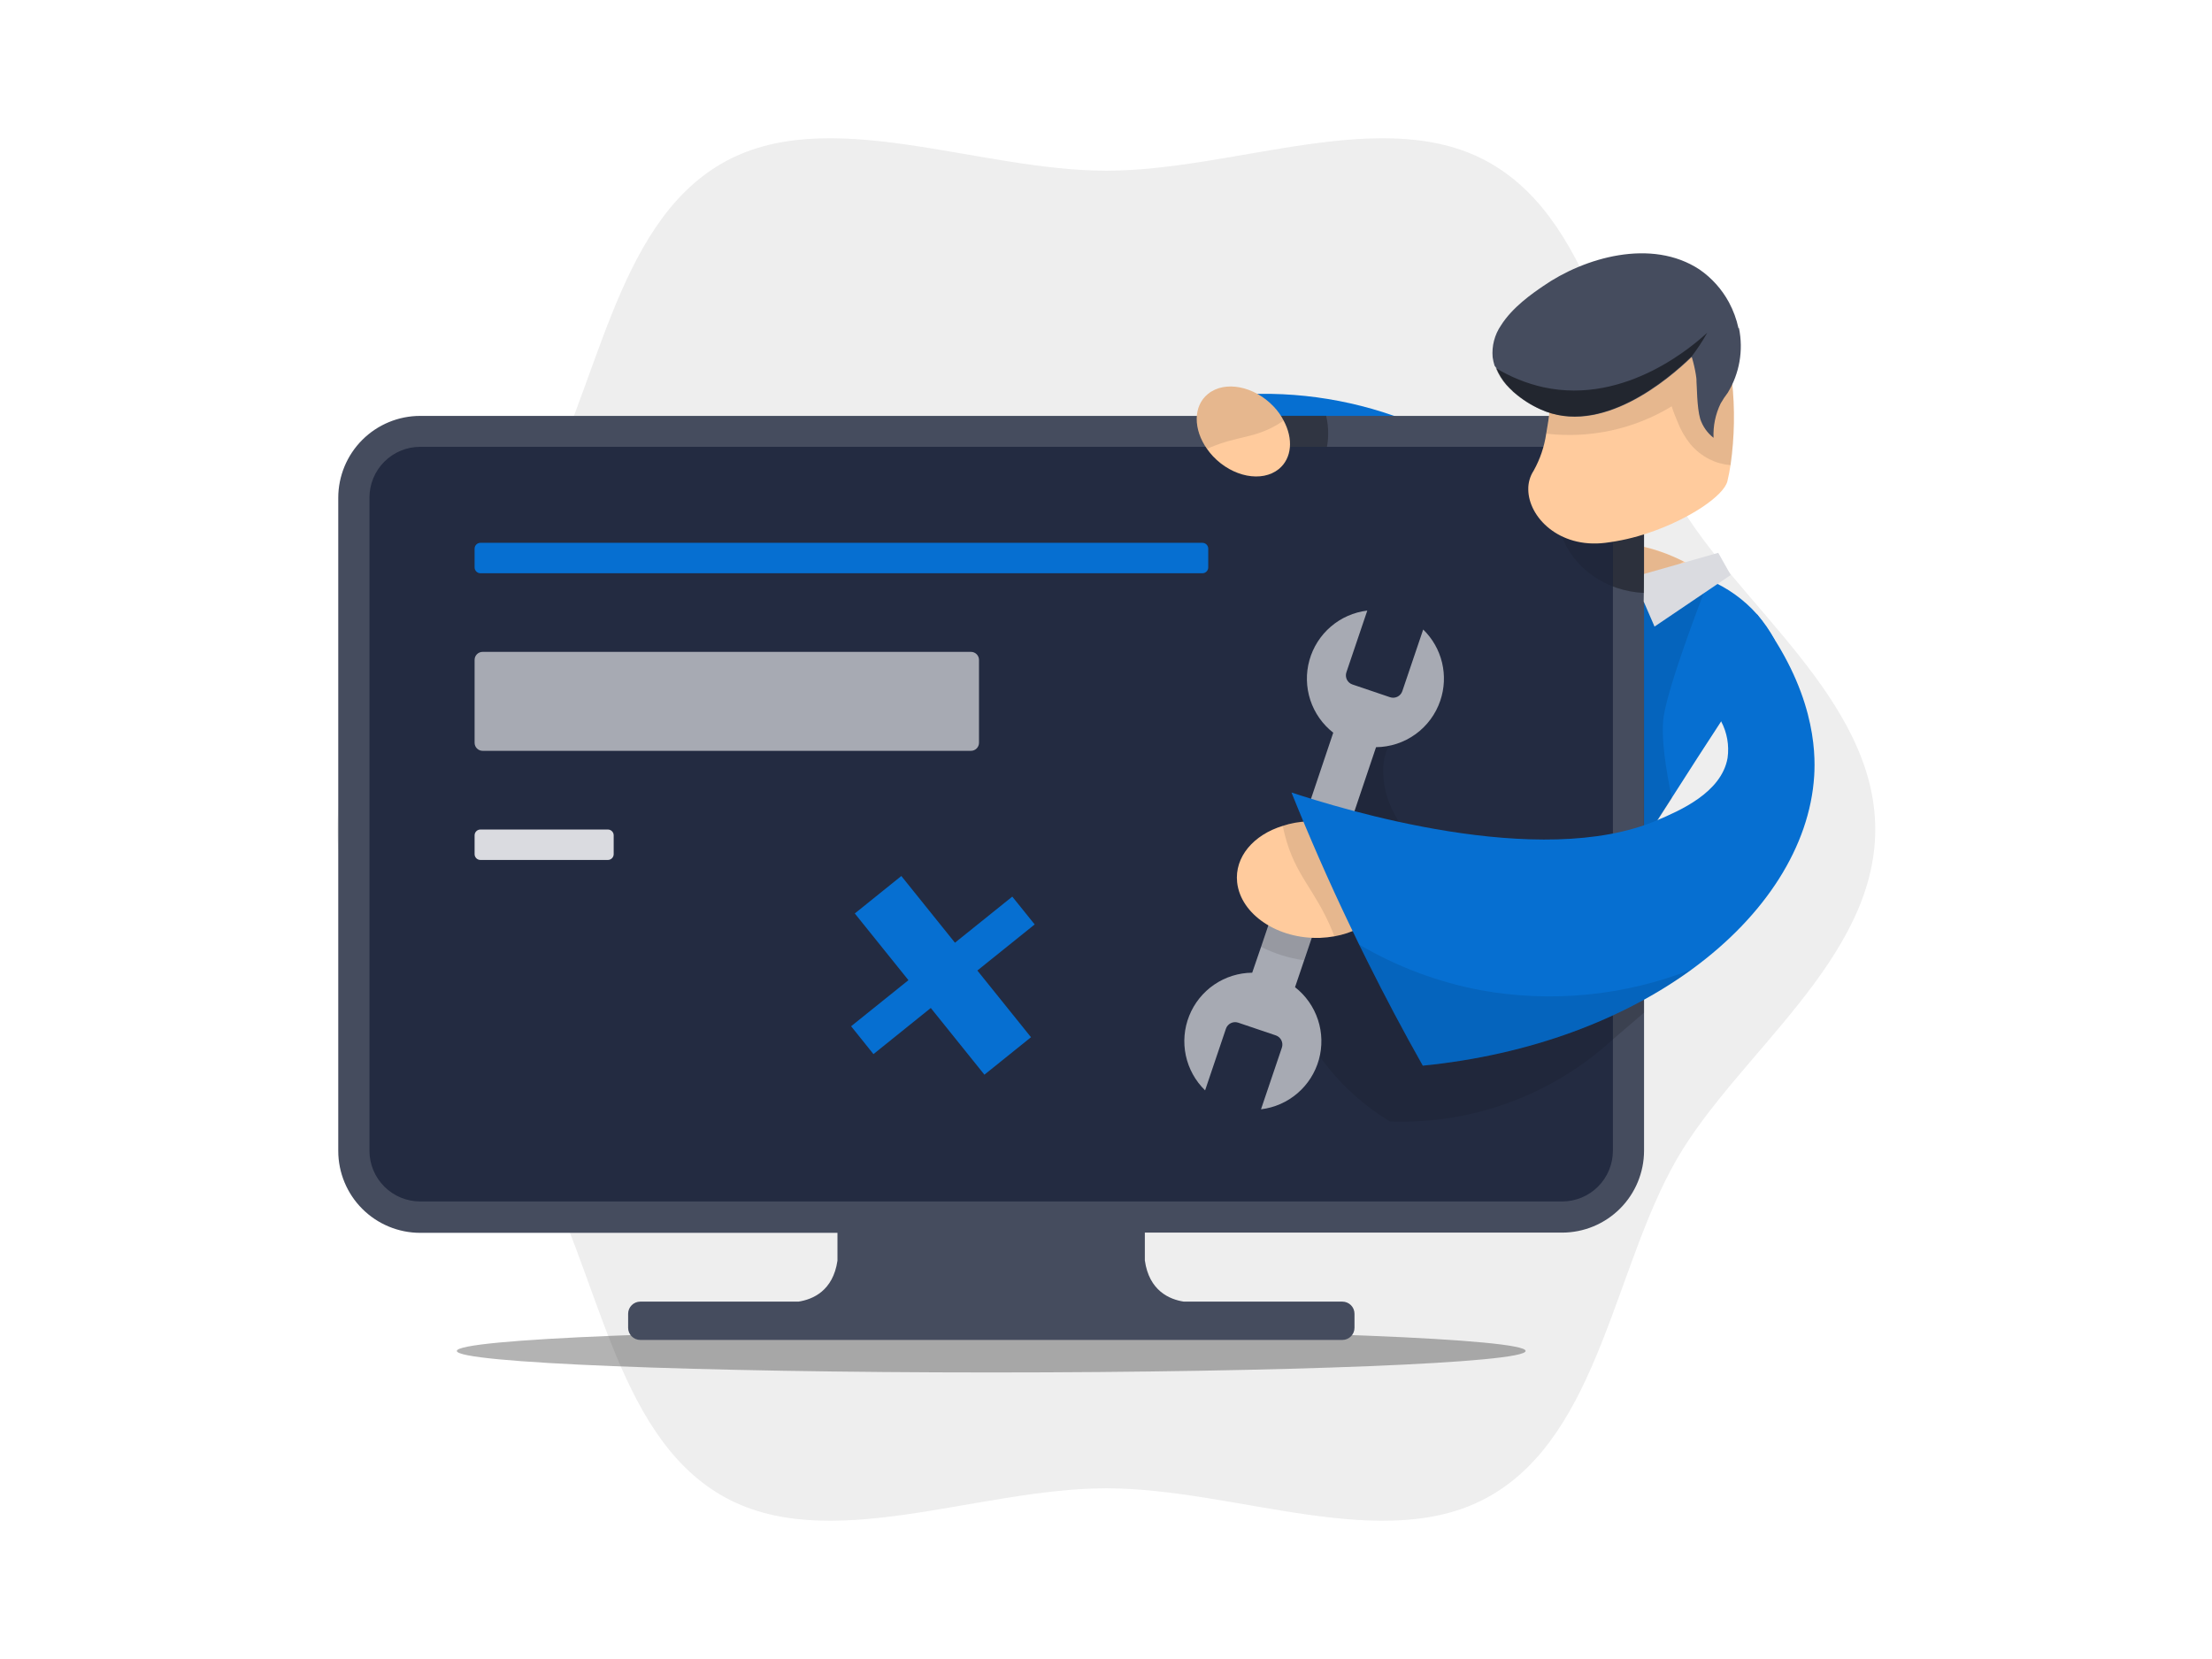
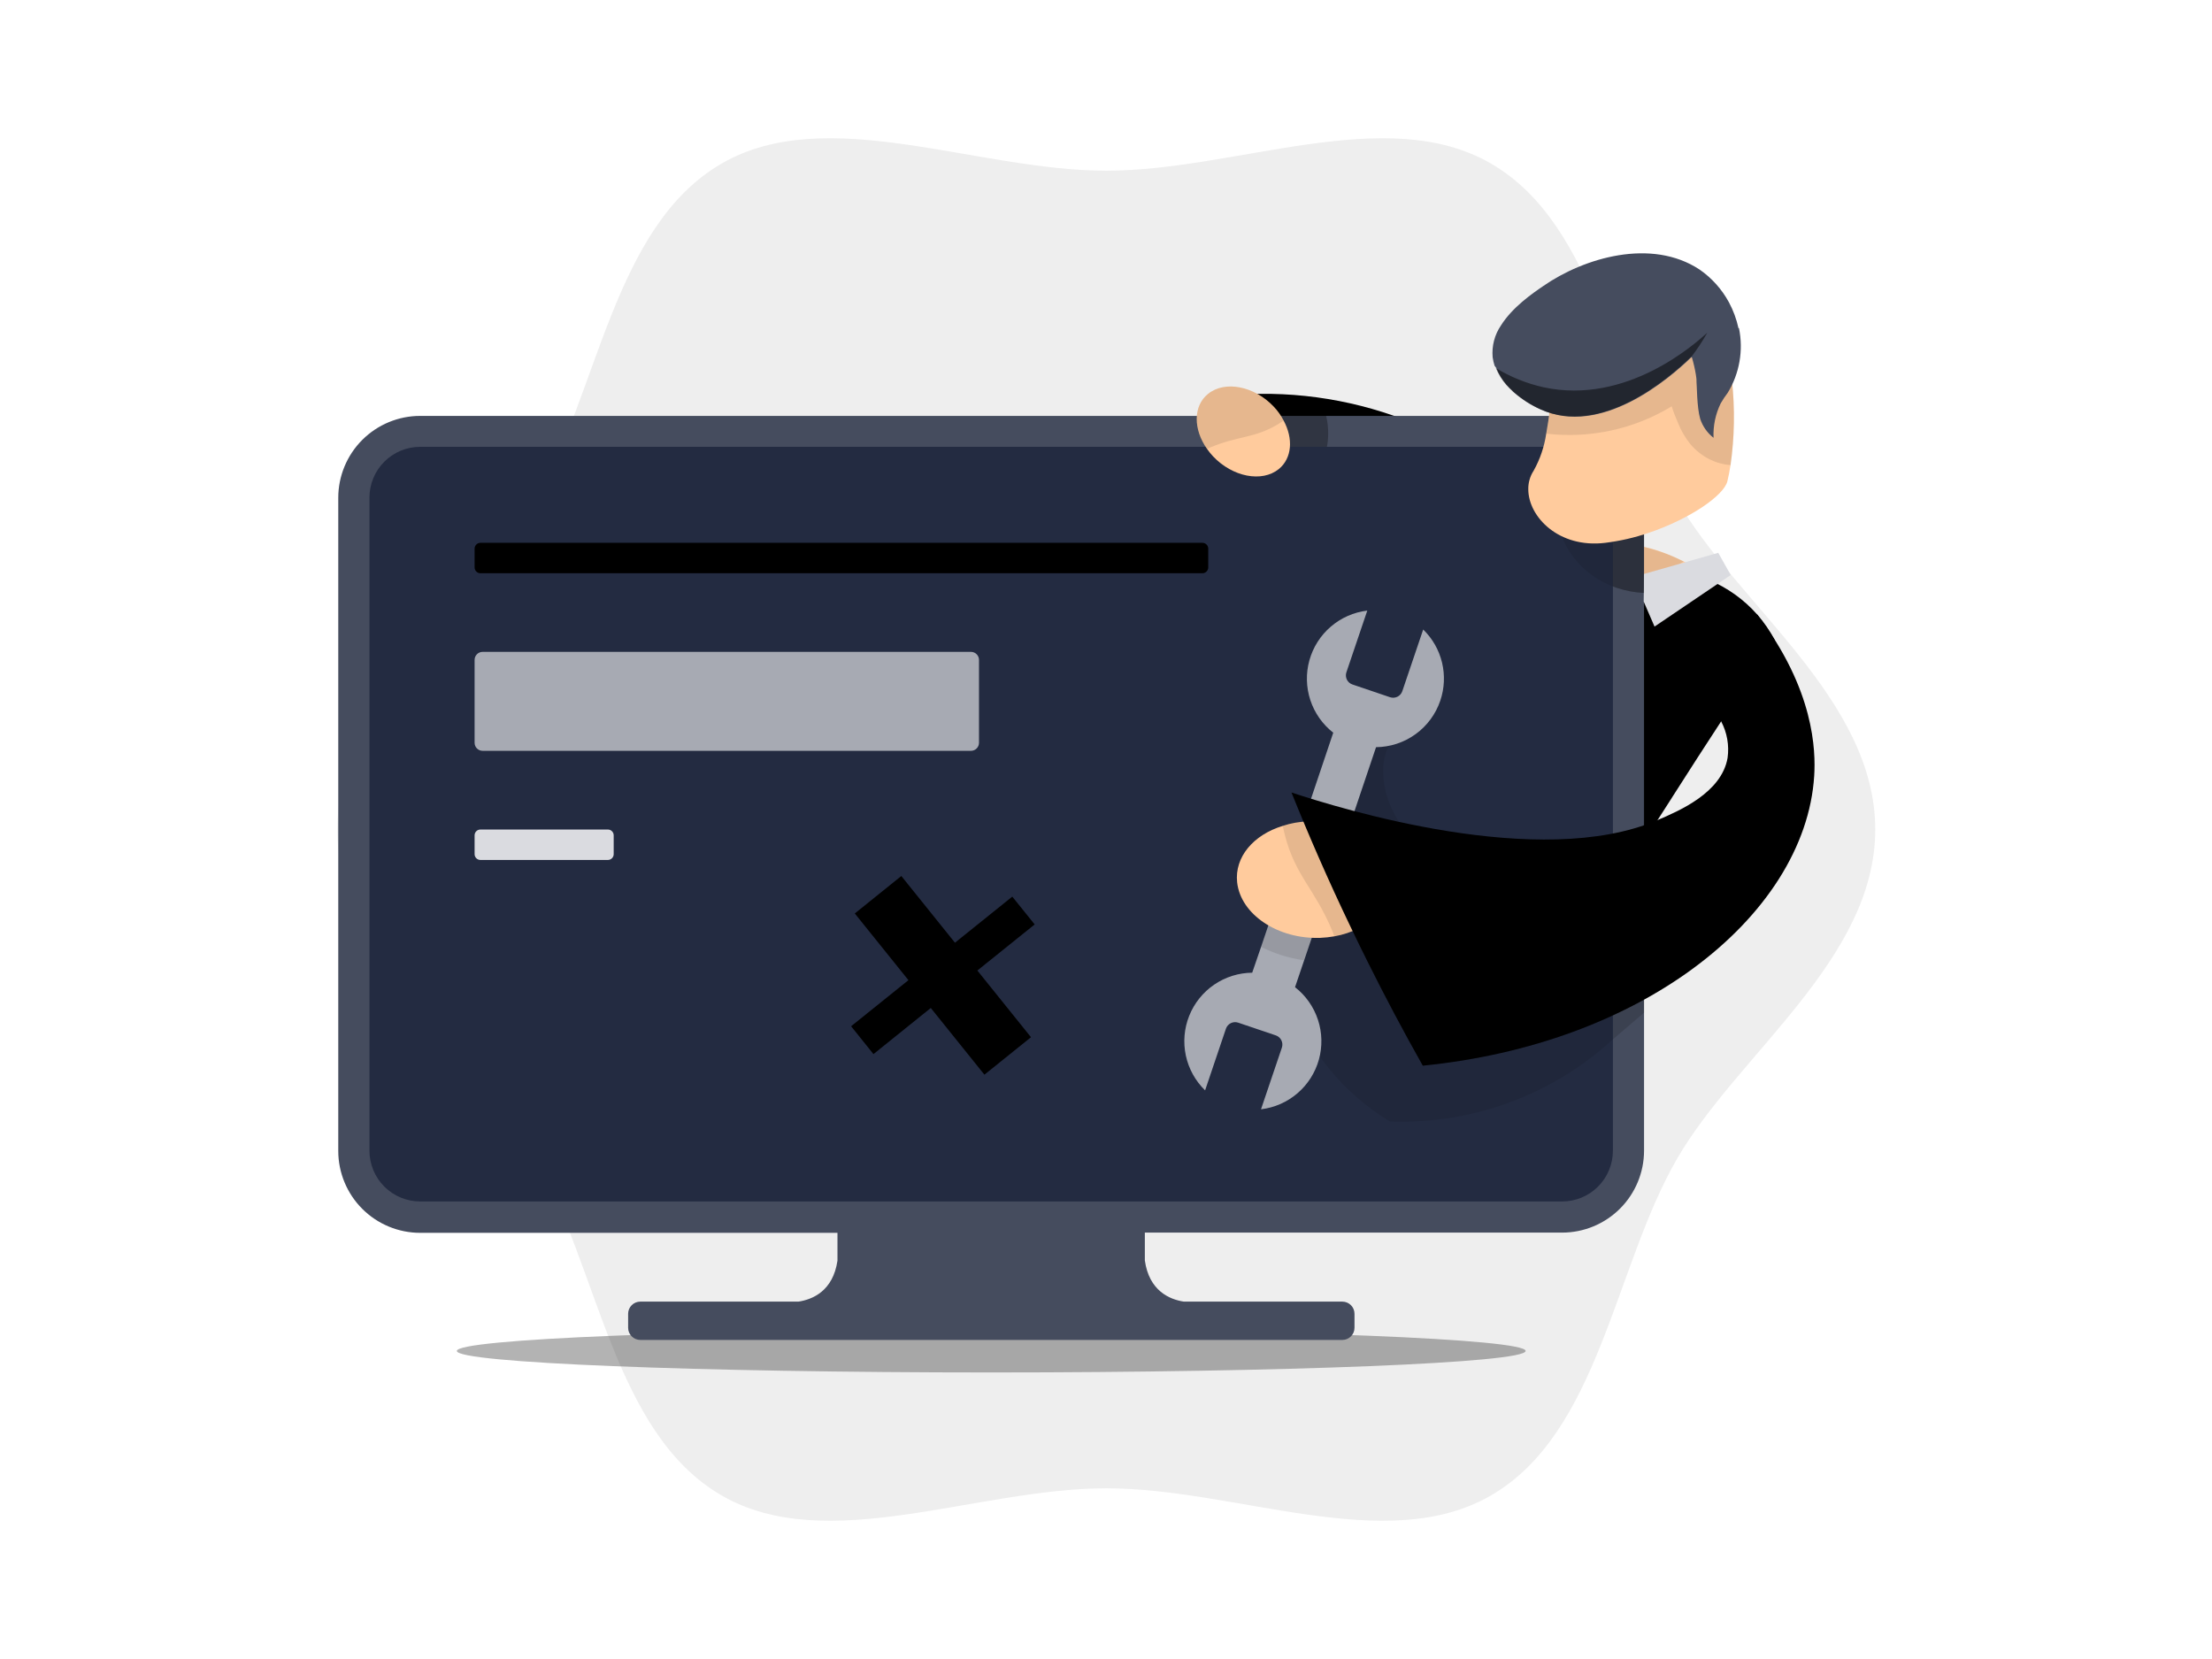
<svg xmlns="http://www.w3.org/2000/svg" width="800" height="600" fill="none" viewBox="0 0 800 600">
  <path d="M122 299.992C122 347.033 171.741 381.152 193.71 419.128C216.386 458.31 221.835 518.207 261.016 540.868C299.009 562.837 353.072 538.264 400.113 538.264C447.154 538.264 501.217 562.837 539.194 540.868C578.375 518.207 583.824 458.31 606.5 419.128C628.469 381.152 678.21 347.033 678.21 299.992C678.21 252.951 628.469 218.848 606.5 180.872C583.824 141.69 578.375 81.793 539.194 59.132C501.217 37.163 447.138 61.736 400.113 61.736C353.089 61.736 299.009 37.163 261.016 59.132C221.835 81.793 216.386 141.69 193.71 180.872C171.741 218.848 122 252.967 122 299.992Z" fill="black" opacity="0.07" />
  <path d="M358.489 496.367C465.23 496.367 551.762 492.884 551.762 488.588C551.762 484.292 465.23 480.81 358.489 480.81C251.747 480.81 165.216 484.292 165.216 488.588C165.216 492.884 251.747 496.367 358.489 496.367Z" fill="black" opacity="0.3" />
-   <path d="M511.872 153.342C491.496 144.863 469.427 141.243 447.41 142.767L449.676 156.058L511.872 153.342Z" fill="#066FD1" />
+   <path d="M511.872 153.342C491.496 144.863 469.427 141.243 447.41 142.767L449.676 156.058L511.872 153.342Z" fill="currentColor" />
  <path d="M519.137 296.022L579.966 326.992L601.727 293.065L614.054 273.78C620.482 263.719 629.948 249.271 641.873 231.432C640.099 228.106 637.942 224.999 635.444 222.175C629.866 215.993 622.842 211.288 615.002 208.482H614.857C610.614 206.875 606.275 205.429 602 203.918C594.767 201.328 587.689 198.323 580.802 194.918C575.515 192.347 569.809 189.293 563.751 185.661C560.376 193.954 557.017 202.247 553.674 210.539C547.245 226.611 540.763 242.639 534.228 258.625C529.213 271.107 524.183 283.573 519.137 296.022Z" fill="#DADBE0" />
  <path d="M580.802 194.918L589.32 210.282L590.396 210.539C598.642 212.223 607.197 211.509 615.05 208.482H614.905C610.662 206.875 606.323 205.429 602.048 203.918C594.799 201.329 587.705 198.324 580.802 194.918Z" fill="#FFCB9D" />
-   <path d="M641.872 231.496C629.948 249.335 620.546 263.783 614.053 273.844C611.996 277.058 610.501 279.356 604.603 288.581L601.726 293.065L591.377 309.136L579.966 326.927L519.152 296.006C524.167 283.578 529.197 271.139 534.243 258.689L553.673 210.62C553.786 210.363 553.882 210.105 553.995 209.864C556.138 204.432 558.329 199.006 560.568 193.584C561.639 190.97 562.711 188.345 563.782 185.709C567.141 187.75 570.42 189.582 573.554 191.254C576.061 192.604 578.487 193.841 580.834 194.998C587.721 198.364 594.793 201.336 602.016 203.902C606.291 205.413 610.63 206.795 614.873 208.466H615.017C615.998 208.868 616.978 209.254 617.926 209.704C624.662 212.495 630.674 216.781 635.508 222.239C637.979 225.07 640.114 228.176 641.872 231.496Z" fill="#066FD1" />
+   <path d="M641.872 231.496C629.948 249.335 620.546 263.783 614.053 273.844C611.996 277.058 610.501 279.356 604.603 288.581L601.726 293.065L591.377 309.136L579.966 326.927L519.152 296.006C524.167 283.578 529.197 271.139 534.243 258.689L553.673 210.62C553.786 210.363 553.882 210.105 553.995 209.864C556.138 204.432 558.329 199.006 560.568 193.584C561.639 190.97 562.711 188.345 563.782 185.709C567.141 187.75 570.42 189.582 573.554 191.254C576.061 192.604 578.487 193.841 580.834 194.998C587.721 198.364 594.793 201.336 602.016 203.902C606.291 205.413 610.63 206.795 614.873 208.466H615.017C615.998 208.868 616.978 209.254 617.926 209.704C624.662 212.495 630.674 216.781 635.508 222.239C637.979 225.07 640.114 228.176 641.872 231.496Z" fill="currentColor" />
  <path d="M611.691 204.561C602.145 209.382 594.414 209.736 588.87 208.964C588.548 208.964 588.243 208.884 587.938 208.82L579.388 195.963C586.281 195.957 593.132 197.041 599.686 199.177C603.857 200.567 607.878 202.371 611.691 204.561Z" fill="#FFCB9D" />
  <path d="M151.988 440.149L564.955 440.149C578.198 440.149 588.934 429.414 588.934 416.171V180.02C588.934 166.777 578.198 156.042 564.955 156.042L151.988 156.042C138.745 156.042 128.01 166.777 128.01 180.02L128.01 416.171C128.01 429.414 138.745 440.149 151.988 440.149Z" fill="#232B41" />
  <path d="M594.576 179.265C594.362 171.55 591.152 164.223 585.625 158.837C580.098 153.451 572.69 150.431 564.972 150.417H151.941C144.093 150.425 136.568 153.547 131.018 159.097C125.468 164.647 122.346 172.171 122.338 180.02V416.267C122.346 424.116 125.468 431.641 131.018 437.191C136.568 442.741 144.093 445.862 151.941 445.871H302.882V455.931C301.275 466.876 293.931 469.962 288.788 470.749H231.558C230.396 470.753 229.282 471.217 228.46 472.039C227.639 472.861 227.175 473.974 227.171 475.136V480.215C227.175 481.377 227.639 482.491 228.46 483.313C229.282 484.135 230.396 484.598 231.558 484.602H485.484C486.06 484.602 486.631 484.489 487.163 484.268C487.695 484.048 488.179 483.725 488.586 483.317C488.994 482.91 489.317 482.426 489.537 481.894C489.758 481.362 489.871 480.791 489.871 480.215V475.136C489.871 474.56 489.758 473.99 489.537 473.457C489.317 472.925 488.994 472.441 488.586 472.034C488.179 471.627 487.695 471.303 487.163 471.083C486.631 470.863 486.06 470.749 485.484 470.749H428.142C422.999 469.962 415.59 466.86 414.047 455.851V445.79H564.972C572.823 445.782 580.349 442.661 585.901 437.111C591.454 431.562 594.579 424.037 594.592 416.187V179.94C594.592 179.763 594.592 179.522 594.576 179.265ZM583.326 416.187C583.322 421.049 581.388 425.711 577.95 429.149C574.512 432.587 569.851 434.52 564.988 434.524H151.957C147.095 434.52 142.433 432.587 138.995 429.149C135.557 425.711 133.624 421.049 133.62 416.187V179.94C133.624 175.078 135.557 170.416 138.995 166.978C142.433 163.54 147.095 161.607 151.957 161.602H564.988C567.494 161.595 569.973 162.11 572.269 163.113C575.552 164.533 578.349 166.883 580.313 169.873C582.278 172.863 583.325 176.362 583.326 179.94V416.187Z" fill="#454C5E" />
-   <path d="M173.765 207.325L434.859 207.325C436.031 207.325 436.98 206.375 436.98 205.204V198.438C436.98 197.266 436.031 196.316 434.859 196.316L173.765 196.316C172.594 196.316 171.644 197.266 171.644 198.438V205.204C171.644 206.375 172.594 207.325 173.765 207.325Z" fill="#066FD1" />
+   <path d="M173.765 207.325L434.859 207.325C436.031 207.325 436.98 206.375 436.98 205.204V198.438C436.98 197.266 436.031 196.316 434.859 196.316L173.765 196.316C172.594 196.316 171.644 197.266 171.644 198.438V205.204C171.644 206.375 172.594 207.325 173.765 207.325Z" fill="currentColor" />
  <path d="M173.75 311.017H219.842C221.005 311.017 221.947 310.074 221.947 308.912V302.113C221.947 300.951 221.005 300.008 219.842 300.008H173.75C172.587 300.008 171.644 300.951 171.644 302.113V308.912C171.644 310.074 172.587 311.017 173.75 311.017Z" fill="#DADBE0" />
  <path d="M174.552 271.546H351.159C352.766 271.546 354.068 270.244 354.068 268.637V238.664C354.068 237.058 352.766 235.755 351.159 235.755L174.552 235.755C172.946 235.755 171.644 237.058 171.644 238.664V268.637C171.644 270.244 172.946 271.546 174.552 271.546Z" fill="#A7AAB3" />
-   <path d="M374.206 334.336L366.106 324.276L345.374 340.942L325.976 316.819L309.149 330.367L328.547 354.49L307.815 371.156L315.899 381.232L336.631 364.55L356.029 388.673L372.872 375.125L353.474 351.002L374.206 334.336Z" fill="#066FD1" />
+   <path d="M374.206 334.336L366.106 324.276L345.374 340.942L325.976 316.819L309.149 330.367L328.547 354.49L307.815 371.156L315.899 381.232L336.631 364.55L356.029 388.673L372.872 375.125L353.474 351.002L374.206 334.336Z" fill="currentColor" />
  <path d="M601.711 259.01C603.495 247.76 614.102 219.764 617.959 209.784C617.011 209.334 616.031 208.948 615.05 208.546H614.906C608.284 208.707 604.813 208.161 604.54 206.939C604.331 206.023 605.793 204.754 608.927 203.098C606.245 201.729 603.468 200.553 600.618 199.579C598.656 198.894 596.661 198.31 594.64 197.827L594.383 304.733C596.858 300.876 599.333 297.035 601.792 293.178L604.668 288.694C602.499 278.489 600.57 266.194 601.711 259.01ZM481.996 243.453C481.321 243.55 480.55 248.532 482.993 251.714C483.608 252.501 484.394 253.139 485.291 253.578C484.005 247.953 482.671 243.373 481.996 243.453ZM506.666 302.595C504.89 301.543 503.03 300.64 501.105 299.895C502.859 300.988 504.723 301.893 506.666 302.595ZM463.884 330.27L459.931 356.627L464.222 349.797C463.723 343.3 463.611 336.78 463.884 330.27ZM514.139 329.45C514.992 327.582 515.618 325.618 516.003 323.601C505.234 319.787 494.686 315.377 484.407 310.39C482.041 317.978 478.968 325.328 475.23 332.343L464.222 349.845C464.415 351.822 464.672 353.782 465.025 355.663C466.986 366.238 471.679 373.502 475.263 379.062C482.289 389.864 491.674 398.931 502.712 405.58C532.457 406.686 561.435 396 583.342 375.848V367.218L514.139 329.45Z" fill="black" opacity="0.1" />
  <path d="M514.556 310.631C512.745 307.293 510.004 304.551 506.665 302.74C504.722 302.037 502.859 301.133 501.105 300.04L500.815 299.896C500.815 299.896 500.928 299.896 501.105 300.04C503.03 300.785 504.89 301.688 506.665 302.74C507.389 302.933 507.983 302.949 508.272 302.644C509.751 301.197 502.31 294.689 500.655 283.824C500.237 280.98 499.257 274.519 502.953 268.541C507.581 261.051 516.308 259.621 517.98 259.364C511.165 257.121 504.099 255.734 496.942 255.234C492.121 254.896 488.103 255.057 485.275 253.626C486.432 258.641 487.557 264.458 488.135 268.508C489.99 282.59 488.712 296.908 484.391 310.438C494.669 315.425 505.217 319.836 515.987 323.649C516.917 319.269 516.416 314.705 514.556 310.631ZM594.575 153.824V214.445C591.211 214.291 587.884 213.669 584.691 212.597C572.075 208.289 563.092 197.168 563.092 184.134C563.092 171.101 572.075 160.027 584.691 155.672C587.884 154.6 591.211 153.978 594.575 153.824Z" fill="black" opacity="0.1" />
  <path d="M594.559 207.582L621.43 199.932L625.946 207.968L598.384 226.611C597.083 223.605 595.765 220.584 594.463 217.563C594.543 214.204 594.543 210.989 594.559 207.582Z" fill="#DADBE0" />
  <path d="M594.575 153.824V214.445C591.21 214.291 587.884 213.669 584.691 212.597L583.309 212.098V179.956C583.308 176.378 582.261 172.879 580.296 169.889C578.332 166.899 575.535 164.55 572.252 163.129C575.299 160.218 578.872 157.911 582.779 156.331C583.405 156.074 584.048 155.833 584.691 155.608C587.887 154.558 591.214 153.957 594.575 153.824Z" fill="black" opacity="0.3" />
  <path d="M622.234 111.524C623.198 116.603 624.468 124.06 625.786 133.285C626.043 135.31 626.3 137.078 626.397 137.688C627.497 147.849 627.318 158.107 625.866 168.224C625.545 170.233 625.207 172.145 624.741 174.025C623.472 179.232 611.097 187.718 596.247 192.716C591.131 194.464 585.847 195.676 580.481 196.332C563.783 198.341 552.806 186.963 552.726 177.047C552.669 174.626 553.347 172.245 554.671 170.217C556.981 166.083 558.517 161.563 559.203 156.877C560.349 150.668 561.047 144.384 561.292 138.074C561.517 134.474 561.501 132.128 561.501 132.128L574.358 114.626L612.848 105.787C613.877 112.36 616.593 116.458 618.714 116.394C620.836 116.33 621.961 112.376 622.234 111.524Z" fill="#FFCB9D" />
  <path d="M622.234 111.524C623.182 116.603 624.468 124.06 625.801 133.285C626.042 135.31 626.3 137.094 626.38 137.688C627.492 147.848 627.325 158.106 625.882 168.224C623.214 168.006 620.612 167.28 618.216 166.086C615.599 164.744 613.272 162.898 611.369 160.654C609.414 158.235 607.852 155.524 606.741 152.618C605.91 150.774 605.196 148.879 604.603 146.945C590.998 155.218 575.015 158.697 559.202 156.829C560.348 150.62 561.046 144.336 561.291 138.026C561.516 134.426 561.5 132.063 561.5 132.063L574.357 114.578L612.848 105.787C613.877 112.36 616.593 116.458 618.714 116.378C620.835 116.297 622.041 112.376 622.314 111.556" fill="black" opacity="0.1" />
  <path d="M628.919 118.66C630.575 126.686 629.128 135.042 624.869 142.044C623.921 143.271 623.061 144.566 622.298 145.917C620.423 149.78 619.539 154.05 619.727 158.34C617.475 156.587 615.797 154.204 614.905 151.494C613.668 147.331 613.716 139.103 613.555 137.994V137.319C613.555 136.949 613.459 136.451 613.33 135.487C612.996 133.423 612.529 131.383 611.932 129.38C611.923 129.274 611.884 129.174 611.819 129.09C603.446 137.222 579.05 158.019 557.177 148.054C553.768 146.519 550.6 144.494 547.776 142.044C547.504 141.854 547.26 141.627 547.052 141.369C546.365 140.756 545.715 140.101 545.108 139.408L544.931 139.231C543.365 137.429 542.106 135.382 541.202 133.172L540.527 132.24C540.216 131.248 539.985 130.232 539.836 129.203C539.479 125.135 540.541 121.069 542.842 117.696C547.004 111.09 554.252 106.092 558.077 103.489C572.895 93.187 597.291 85.987 614.712 97.51C619.112 100.567 622.734 104.613 625.287 109.323C626.871 112.269 628.034 115.423 628.743 118.692" fill="#454C5E" />
  <path d="M611.61 129.026C603.237 137.158 578.841 157.954 556.968 147.99C553.558 146.454 550.391 144.429 547.566 141.979C547.295 141.79 547.051 141.562 546.843 141.304C546.155 140.691 545.506 140.036 544.898 139.344L544.722 139.167C543.159 137.362 541.9 135.316 540.993 133.108C546.31 136.352 552.126 138.698 558.205 140.051C588.307 146.608 613.185 124.188 617.155 120.605L617.46 120.331C615.75 123.389 613.816 126.317 611.675 129.09" fill="black" opacity="0.5" />
  <path d="M480.357 156.781C480.359 158.399 480.208 160.013 479.907 161.602H450.625C450.324 160.013 450.173 158.399 450.175 156.781C450.163 154.615 450.417 152.456 450.931 150.353H479.618C480.118 152.459 480.366 154.616 480.357 156.781Z" fill="black" opacity="0.3" />
  <path d="M460.67 147.074C462.099 148.576 463.306 150.276 464.254 152.12C467.773 158.645 467.291 165.717 462.502 169.638C456.395 174.572 445.772 172.515 438.7 165.026C437.929 164.196 437.215 163.316 436.563 162.39C431.533 155.303 431.484 146.833 436.884 142.478C442.927 137.528 453.614 139.585 460.67 147.074Z" fill="#FFCB9D" />
  <path d="M460.67 147.074C462.099 148.576 463.306 150.276 464.254 152.12C463.579 152.57 462.968 152.972 462.309 153.374C453.614 158.597 448.022 157.52 437.848 161.763C437.408 161.946 436.978 162.155 436.563 162.39C431.533 155.303 431.484 146.833 436.884 142.478C442.927 137.528 453.614 139.585 460.67 147.074Z" fill="black" opacity="0.1" />
  <path d="M594.591 342.918V366.238L583.341 375.88V346.807L594.35 341.616L594.591 342.918Z" fill="black" opacity="0.15" />
  <path d="M520.905 253.385C519.258 258.257 516.136 262.495 511.972 265.513C507.808 268.531 502.808 270.179 497.666 270.228L479.457 324.26L471.663 347.306L468.368 357.029C472.238 360.052 475.123 364.156 476.658 368.82C478.193 373.484 478.309 378.5 476.99 383.23C475.671 387.96 472.978 392.192 469.252 395.39C465.525 398.588 460.933 400.608 456.057 401.193L463.611 378.886C463.902 378.01 463.836 377.054 463.427 376.226C463.018 375.399 462.298 374.766 461.425 374.466L447.797 369.854C446.921 369.562 445.965 369.628 445.137 370.038C444.31 370.447 443.677 371.166 443.377 372.039L435.84 394.346C432.316 390.924 429.889 386.531 428.867 381.726C427.845 376.921 428.274 371.921 430.1 367.361C431.926 362.8 435.065 358.885 439.121 356.113C443.176 353.34 447.963 351.836 452.875 351.79L456.09 342.436L464.029 318.956L482.189 264.989C478.319 261.966 475.434 257.862 473.899 253.198C472.364 248.533 472.249 243.518 473.567 238.788C474.886 234.057 477.579 229.825 481.306 226.627C485.032 223.43 489.624 221.41 494.5 220.825L486.946 243.132C486.798 243.565 486.736 244.024 486.766 244.482C486.795 244.939 486.915 245.386 487.118 245.797C487.321 246.208 487.604 246.575 487.95 246.876C488.295 247.177 488.697 247.406 489.132 247.551L502.744 252.164C503.62 252.455 504.576 252.389 505.404 251.98C506.231 251.571 506.864 250.851 507.164 249.978L514.718 227.671C518.075 230.933 520.439 235.081 521.534 239.633C522.629 244.184 522.411 248.953 520.905 253.385Z" fill="#A7AAB3" />
  <path d="M479.456 324.26L471.662 347.306C468.777 346.907 465.932 346.257 463.16 345.361C460.724 344.56 458.35 343.582 456.057 342.436L463.996 318.956C466.421 319.359 468.811 319.944 471.148 320.708C474.023 321.626 476.805 322.815 479.456 324.26Z" fill="black" opacity="0.1" />
  <path d="M473.028 297.083C469.934 297.178 466.87 297.719 463.932 298.69C453.357 301.904 446.446 309.94 447.426 319.101C448.712 330.752 462.148 339.72 477.496 339.19C479.193 339.115 480.884 338.933 482.558 338.643C495.319 336.377 504.254 327.393 503.097 317.172C501.844 305.585 488.344 296.553 473.028 297.083Z" fill="#FFCB9D" />
  <path d="M473.028 297.083C469.934 297.178 466.871 297.719 463.932 298.69C464.189 299.879 464.414 300.94 464.703 302.049C468.448 316.722 475.503 321.447 481.819 336.618C482.106 337.278 482.353 337.954 482.558 338.643C495.319 336.377 504.254 327.393 503.097 317.172C501.844 305.585 488.344 296.553 473.028 297.083Z" fill="black" opacity="0.1" />
-   <path d="M656.128 280.642C654.521 306.083 638.45 331.186 611.9 350.568C587.375 368.456 553.899 381.489 514.573 385.411C507.579 373.017 500.908 360.445 494.564 347.708C492.475 343.545 490.434 339.334 488.376 335.043C480.341 318.297 473.302 302.097 467.082 286.621C484.568 292.358 556.808 314.906 599.461 296.601C607.191 293.29 622.62 286.765 624.805 274.101C625.437 269.55 624.616 264.916 622.459 260.858C620.661 257.489 619.572 253.788 619.258 249.982C618.945 246.176 619.414 242.346 620.636 238.728C621.859 235.11 623.809 231.781 626.367 228.945C628.925 226.109 632.036 223.827 635.509 222.239C656.241 249.432 656.691 271.562 656.128 280.642Z" fill="#066FD1" />
+   <path d="M656.128 280.642C654.521 306.083 638.45 331.186 611.9 350.568C587.375 368.456 553.899 381.489 514.573 385.411C507.579 373.017 500.908 360.445 494.564 347.708C492.475 343.545 490.434 339.334 488.376 335.043C480.341 318.297 473.302 302.097 467.082 286.621C484.568 292.358 556.808 314.906 599.461 296.601C607.191 293.29 622.62 286.765 624.805 274.101C625.437 269.55 624.616 264.916 622.459 260.858C620.661 257.489 619.572 253.788 619.258 249.982C618.945 246.176 619.414 242.346 620.636 238.728C621.859 235.11 623.809 231.781 626.367 228.945C628.925 226.109 632.036 223.827 635.509 222.239C656.241 249.432 656.691 271.562 656.128 280.642Z" fill="currentColor" />
  <path d="M611.9 350.568C587.375 368.456 553.898 381.489 514.572 385.411C511.152 379.352 507.809 373.249 504.544 367.106C499.947 358.459 495.613 349.958 491.542 341.601C505.078 349.573 519.888 355.151 535.32 358.09C561.048 362.777 587.575 360.172 611.9 350.568Z" fill="black" opacity="0.1" />
</svg>
